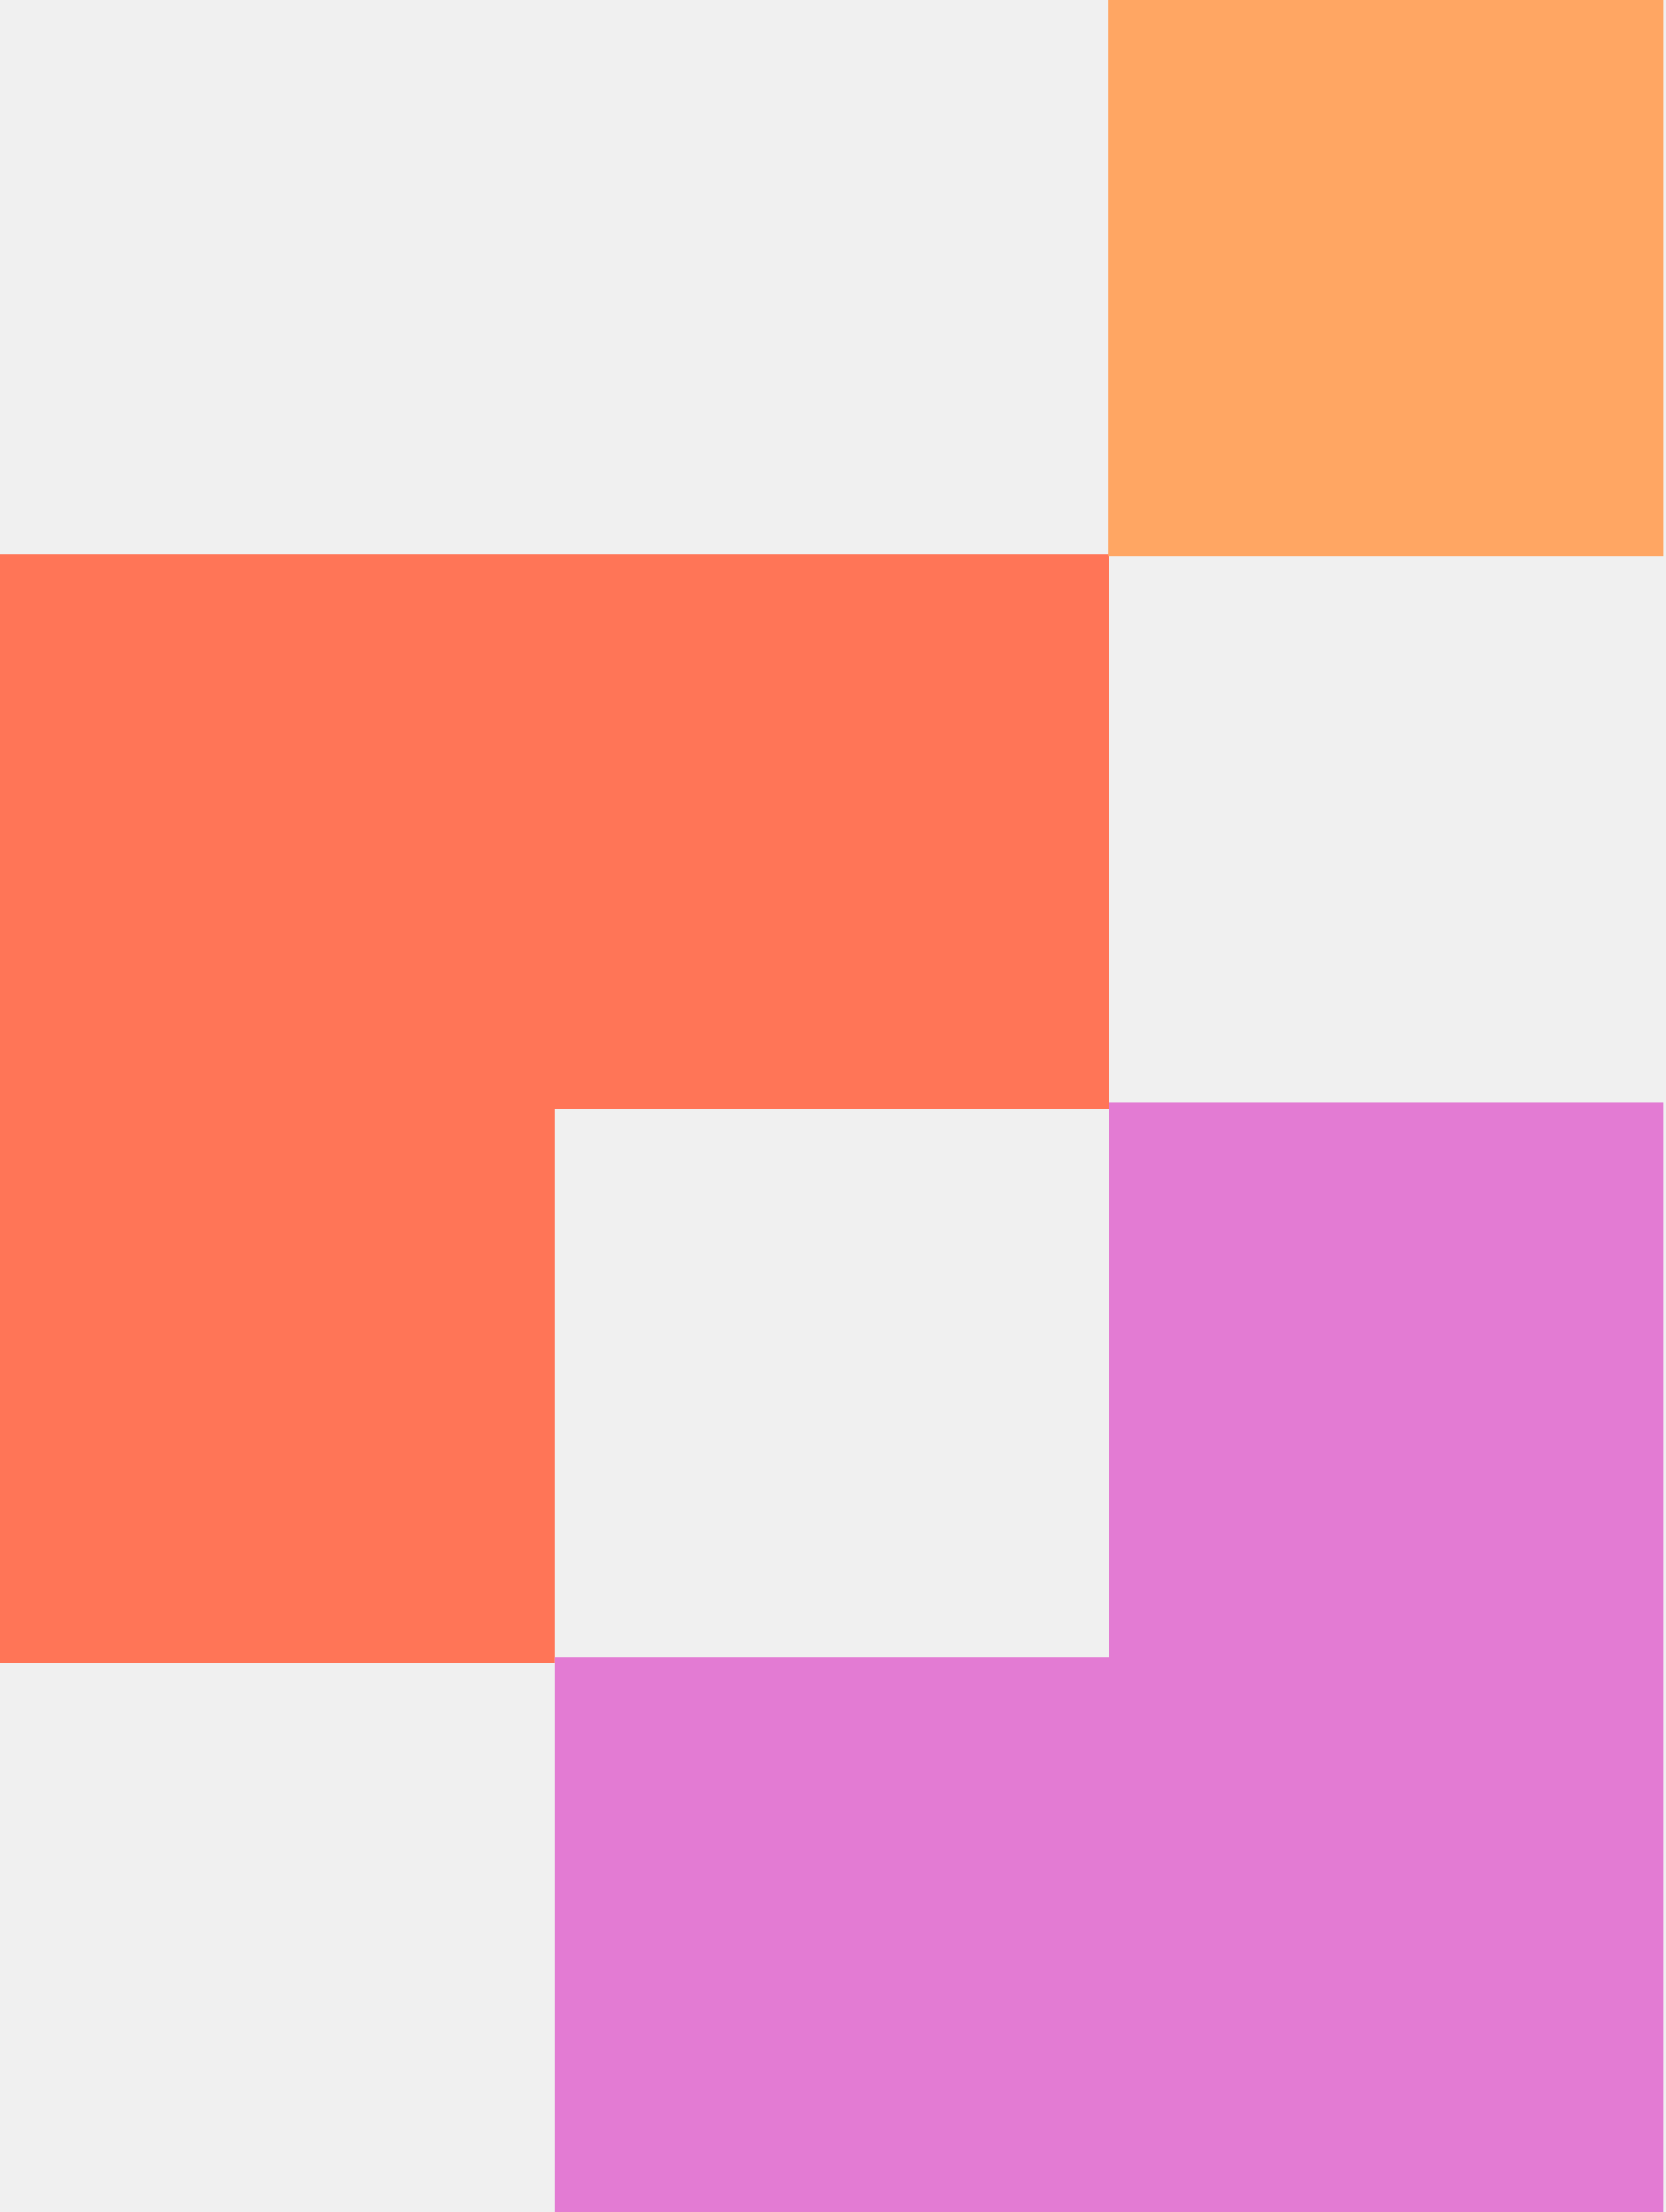
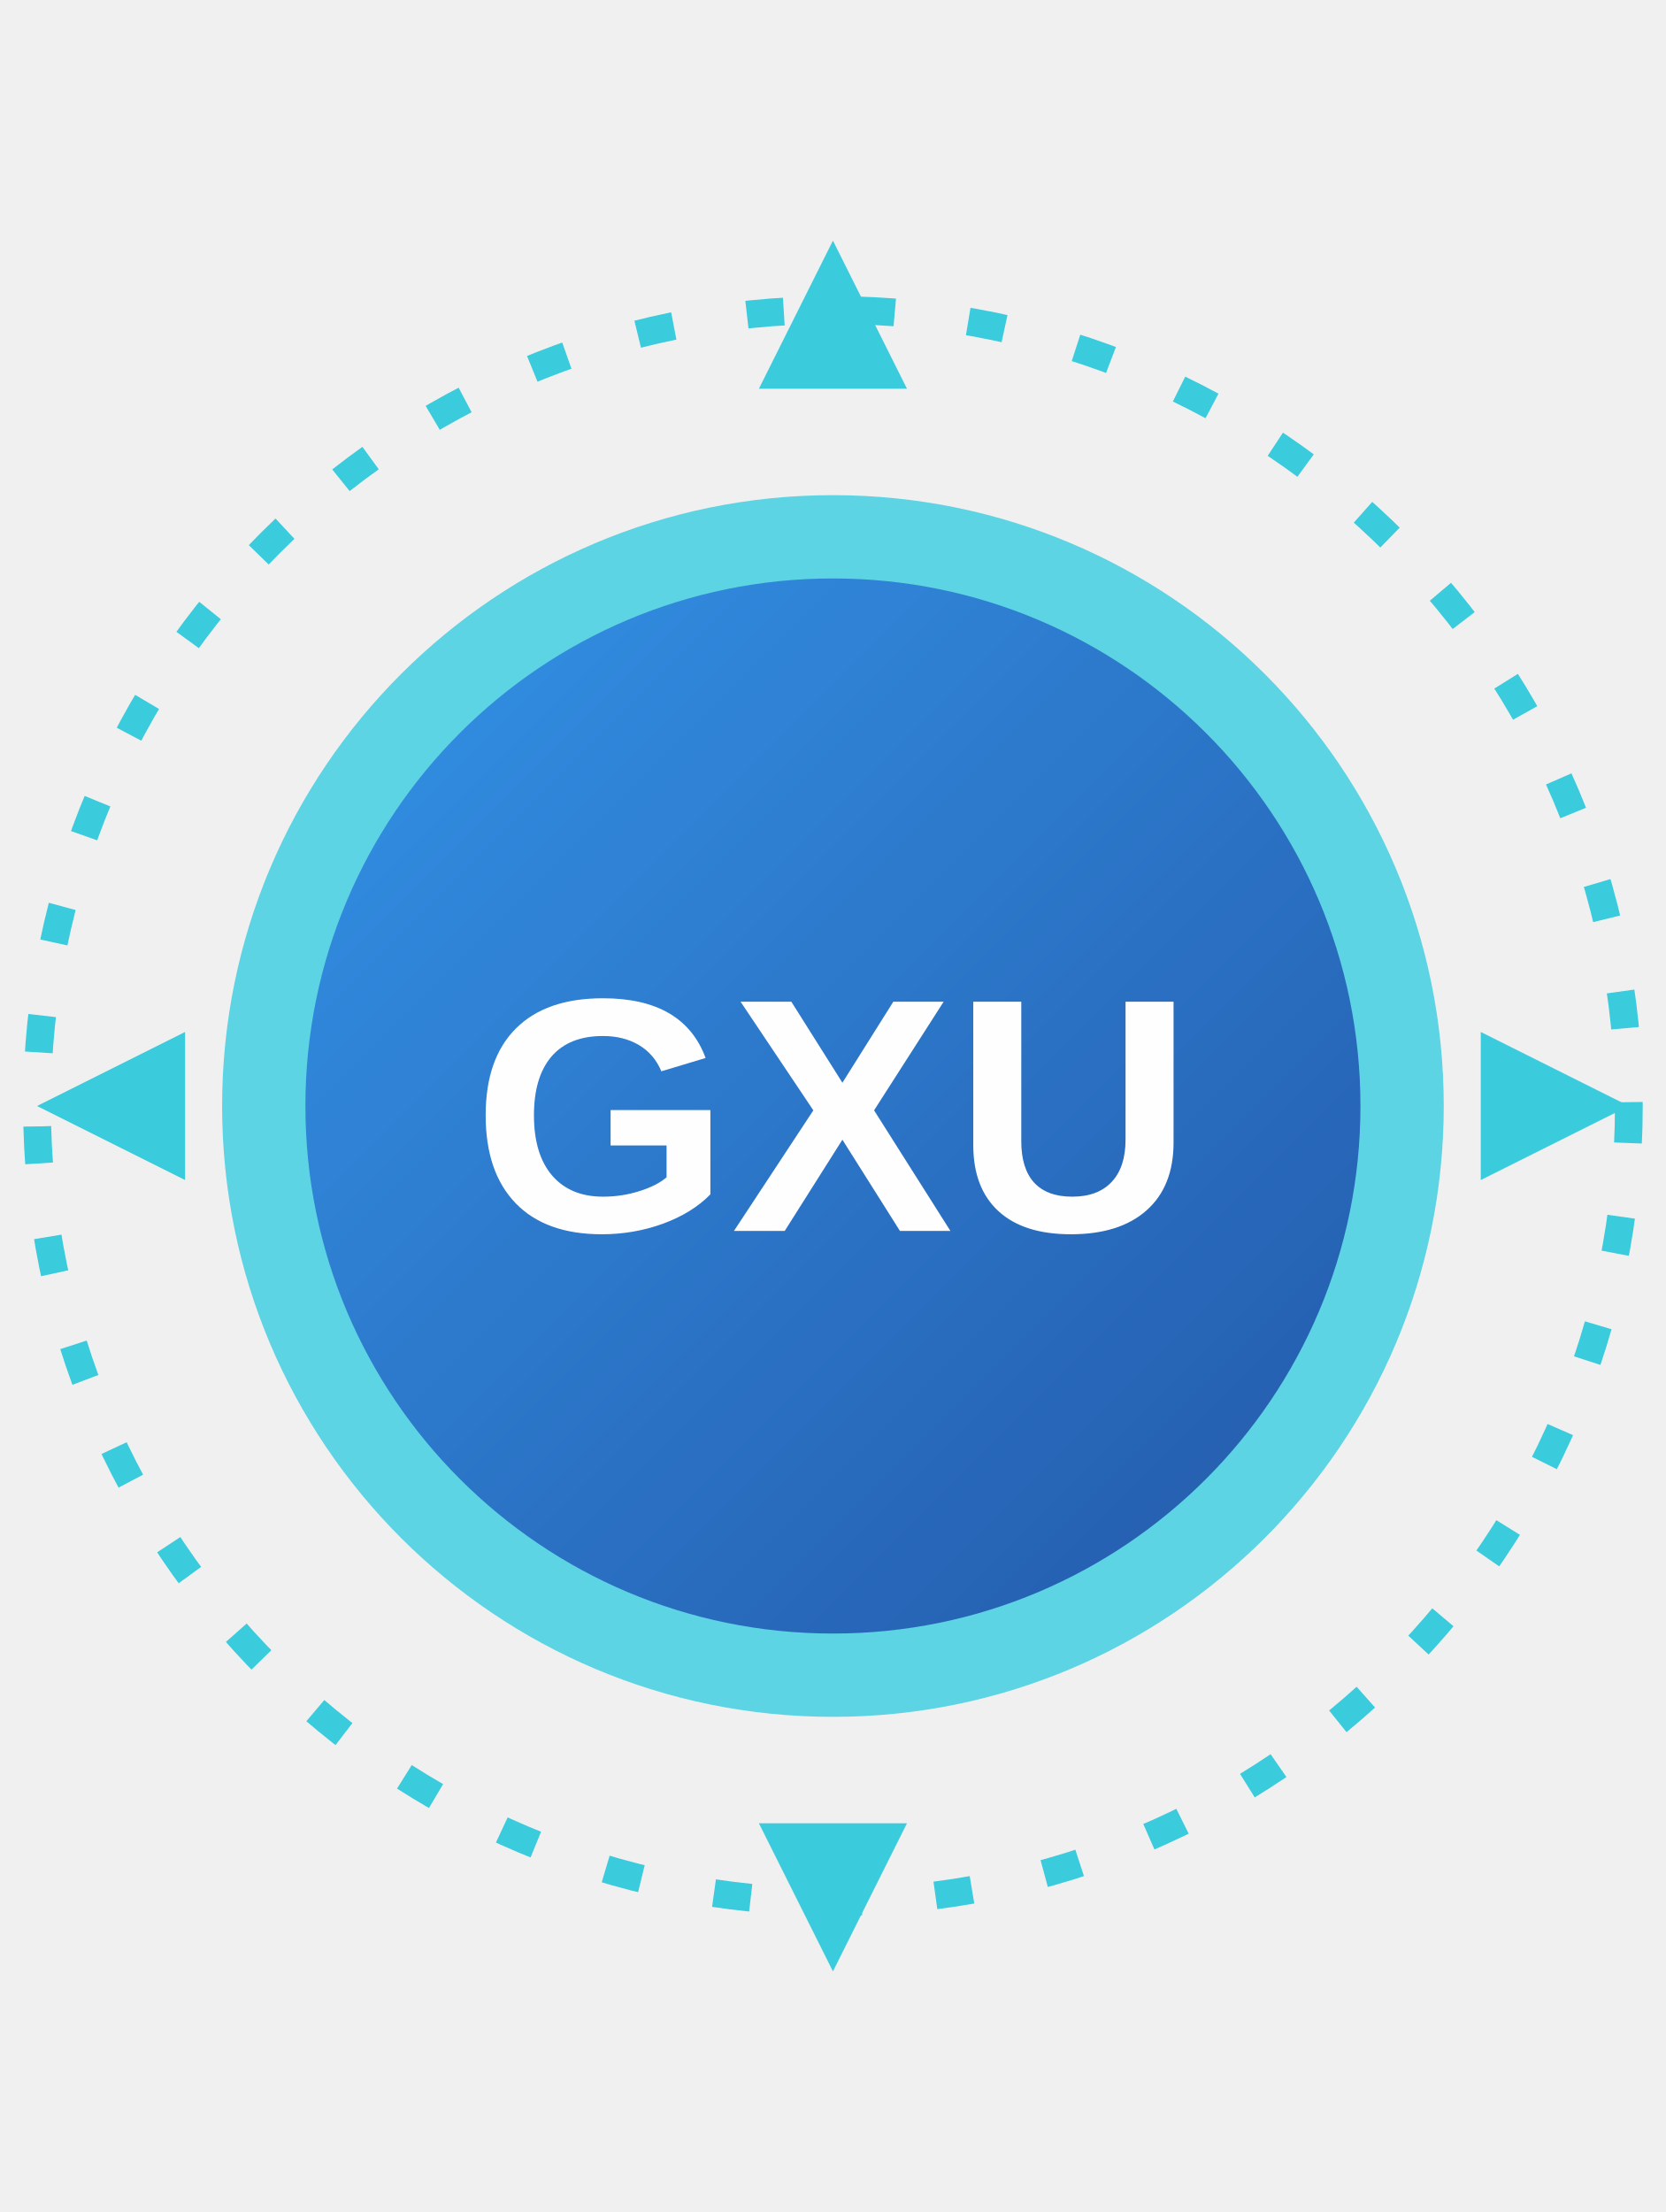
<svg xmlns="http://www.w3.org/2000/svg" width="180" height="239" viewBox="0 0 180 239" fill="none">
-   <path fill-rule="evenodd" clip-rule="evenodd" d="M-9.91821e-05 59.866H119.84V179.706H-9.91821e-05V59.866ZM59.92 119.786H119.84V179.706H59.92V119.786Z" fill="#FF7557" />
-   <rect width="60.055" height="60.055" transform="matrix(-1 0 0 1 179.765 0)" fill="#FFA663" />
-   <path fill-rule="evenodd" clip-rule="evenodd" d="M179.762 239H59.922V119.16H179.762V239ZM119.842 179.08H59.922V119.16H119.842V179.08Z" fill="#E37BD3" />
+   <defs>
+     <linearGradient id="lbg" x1="0" y1="0" x2="1" y2="1">
+       <stop stop-color="#1e88e5" />
+       <stop offset="1" stop-color="#0d47a1" />
+     </linearGradient>
+   </defs>
+   <g opacity="0.9">
+     <circle cx="90" cy="119.5" r="86" fill="none" stroke="#26c6da" stroke-width="3" stroke-dasharray="4 8" />
+     <g fill="#26c6da">
+       <polygon points="90,26 98,42 82,42" />
+       <polygon points="90,213 98,197 82,197" />
+       <polygon points="4,119.5 20,111.5 20,127.5" />
+       <polygon points="176,119.5 160,111.5 160,127.5" />
+     </g>
+     <circle cx="90" cy="119.5" r="66" fill="#4dd0e1" />
+     <circle cx="90" cy="119.5" r="57" fill="url(#lbg)" />
+     <text x="90" y="133" text-anchor="middle" font-family="Arial, Helvetica, sans-serif" font-weight="700" font-size="36" fill="#ffffff">GXU</text>
+   </g>
</svg>
